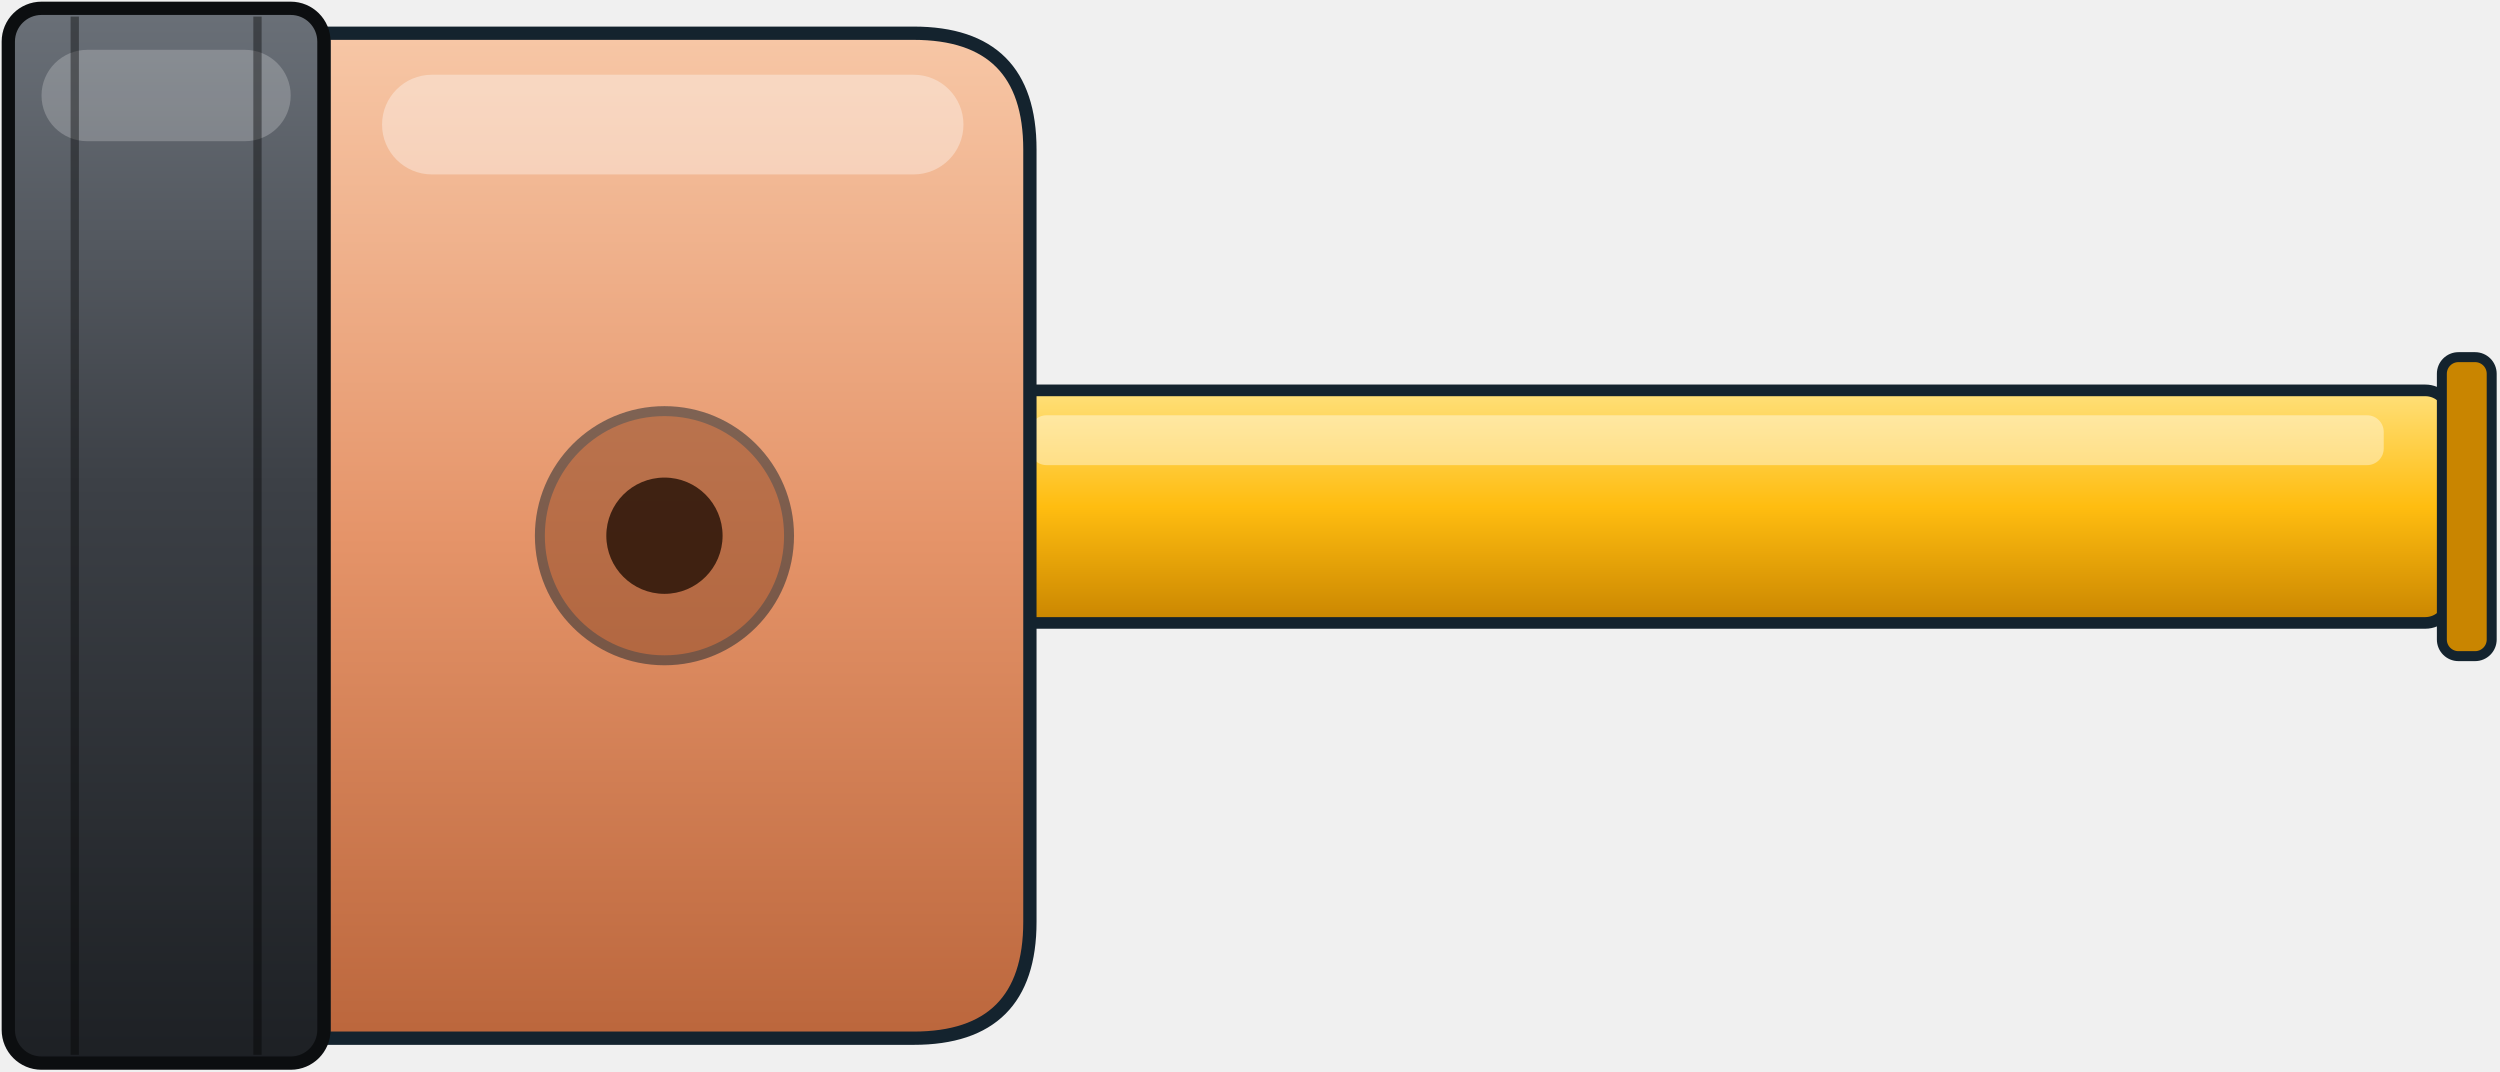
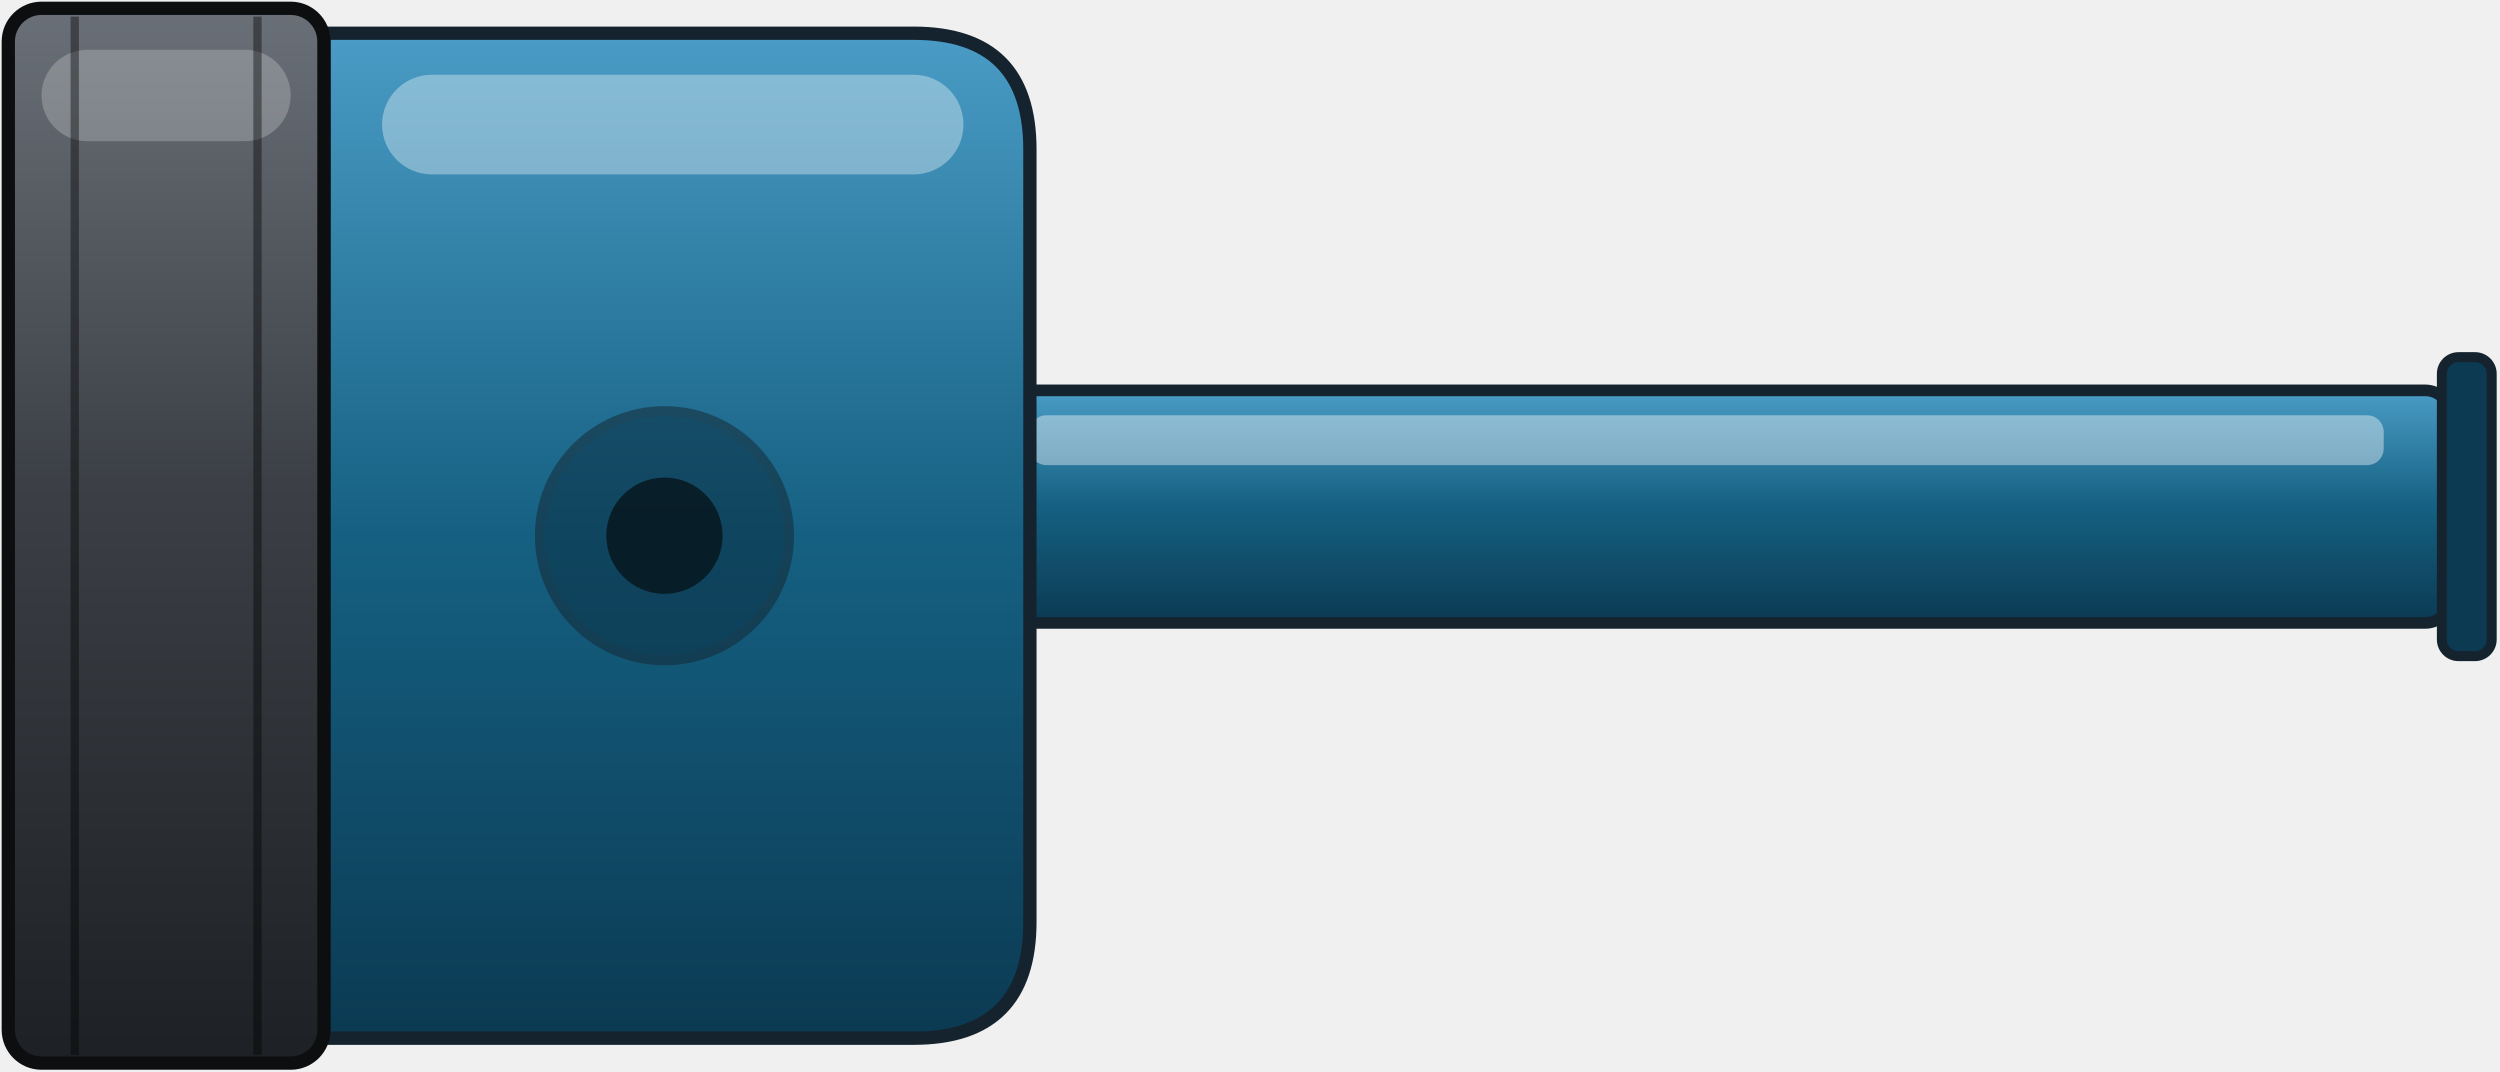
<svg xmlns="http://www.w3.org/2000/svg" viewBox="0 0 301 129" width="301" height="129">
  <defs>
    <linearGradient id="fs-collar" x1="0" y1="0" x2="0" y2="1">
      <stop offset="0" stop-color="#6a7078" />
      <stop offset="0.45" stop-color="#3c4046" />
      <stop offset="1" stop-color="#1d2024" />
    </linearGradient>
    <linearGradient id="fs-pump" x1="0" y1="0" x2="0" y2="1">
-       <stop offset="0" stop-color="#f7c7a6" />
-       <stop offset="0.5" stop-color="#e59469" />
-       <stop offset="1" stop-color="#bb663c" />
+       <stop offset="0" stop-color="#4a9cc6" />
+       <stop offset="0.5" stop-color="#156082" />
+       <stop offset="1" stop-color="#0b3a52" />
    </linearGradient>
    <linearGradient id="fs-rod" x1="0" y1="0" x2="0" y2="1">
-       <stop offset="0" stop-color="#ffe07a" />
-       <stop offset="0.5" stop-color="#ffbd10" />
-       <stop offset="1" stop-color="#c98500" />
+       <stop offset="0" stop-color="#4a9cc6" />
+       <stop offset="0.5" stop-color="#156082" />
+       <stop offset="1" stop-color="#0b3a52" />
    </linearGradient>
  </defs>
  <rect x="118" y="47" width="177" height="28" rx="3" fill="url(#fs-rod)" stroke="#14232e" stroke-width="1.4" />
  <rect x="124" y="50" width="163" height="6" rx="2" fill="#fff" opacity=".4" />
-   <rect x="294" y="43" width="6" height="36" rx="2" fill="#c98500" stroke="#14232e" stroke-width="1.2" />
+   <rect x="294" y="43" width="6" height="36" rx="2" fill="#0b3a52" stroke="#14232e" stroke-width="1.2" />
  <path d="M39,4 H110 Q124,4 124,18 V111 Q124,125 110,125 H39 Z" fill="url(#fs-pump)" stroke="#14232e" stroke-width="1.6" stroke-linejoin="round" />
  <rect x="46" y="9" width="70" height="12" rx="6" fill="#fff" opacity=".35" />
-   <circle cx="80" cy="64.5" r="15" fill="#8a4524" opacity=".5" stroke="#14232e" stroke-width="1.2" />
-   <circle cx="80" cy="64.5" r="7" fill="#2a1408" opacity=".85" />
+   <circle cx="80" cy="64.5" r="15" fill="#0a2a3b" opacity=".5" stroke="#14232e" stroke-width="1.2" />
+   <circle cx="80" cy="64.5" r="7" fill="#06161f" opacity=".85" />
  <rect x="1" y="1" width="38" height="127" rx="4" fill="url(#fs-collar)" stroke="#0c0e10" stroke-width="1.6" />
  <rect x="5" y="6" width="30" height="11" rx="5.5" fill="#fff" opacity=".22" />
  <line x1="9" y1="2" x2="9" y2="127" stroke="#000" stroke-width="1" opacity=".4" />
  <line x1="31" y1="2" x2="31" y2="127" stroke="#000" stroke-width="1" opacity=".4" />
</svg>
